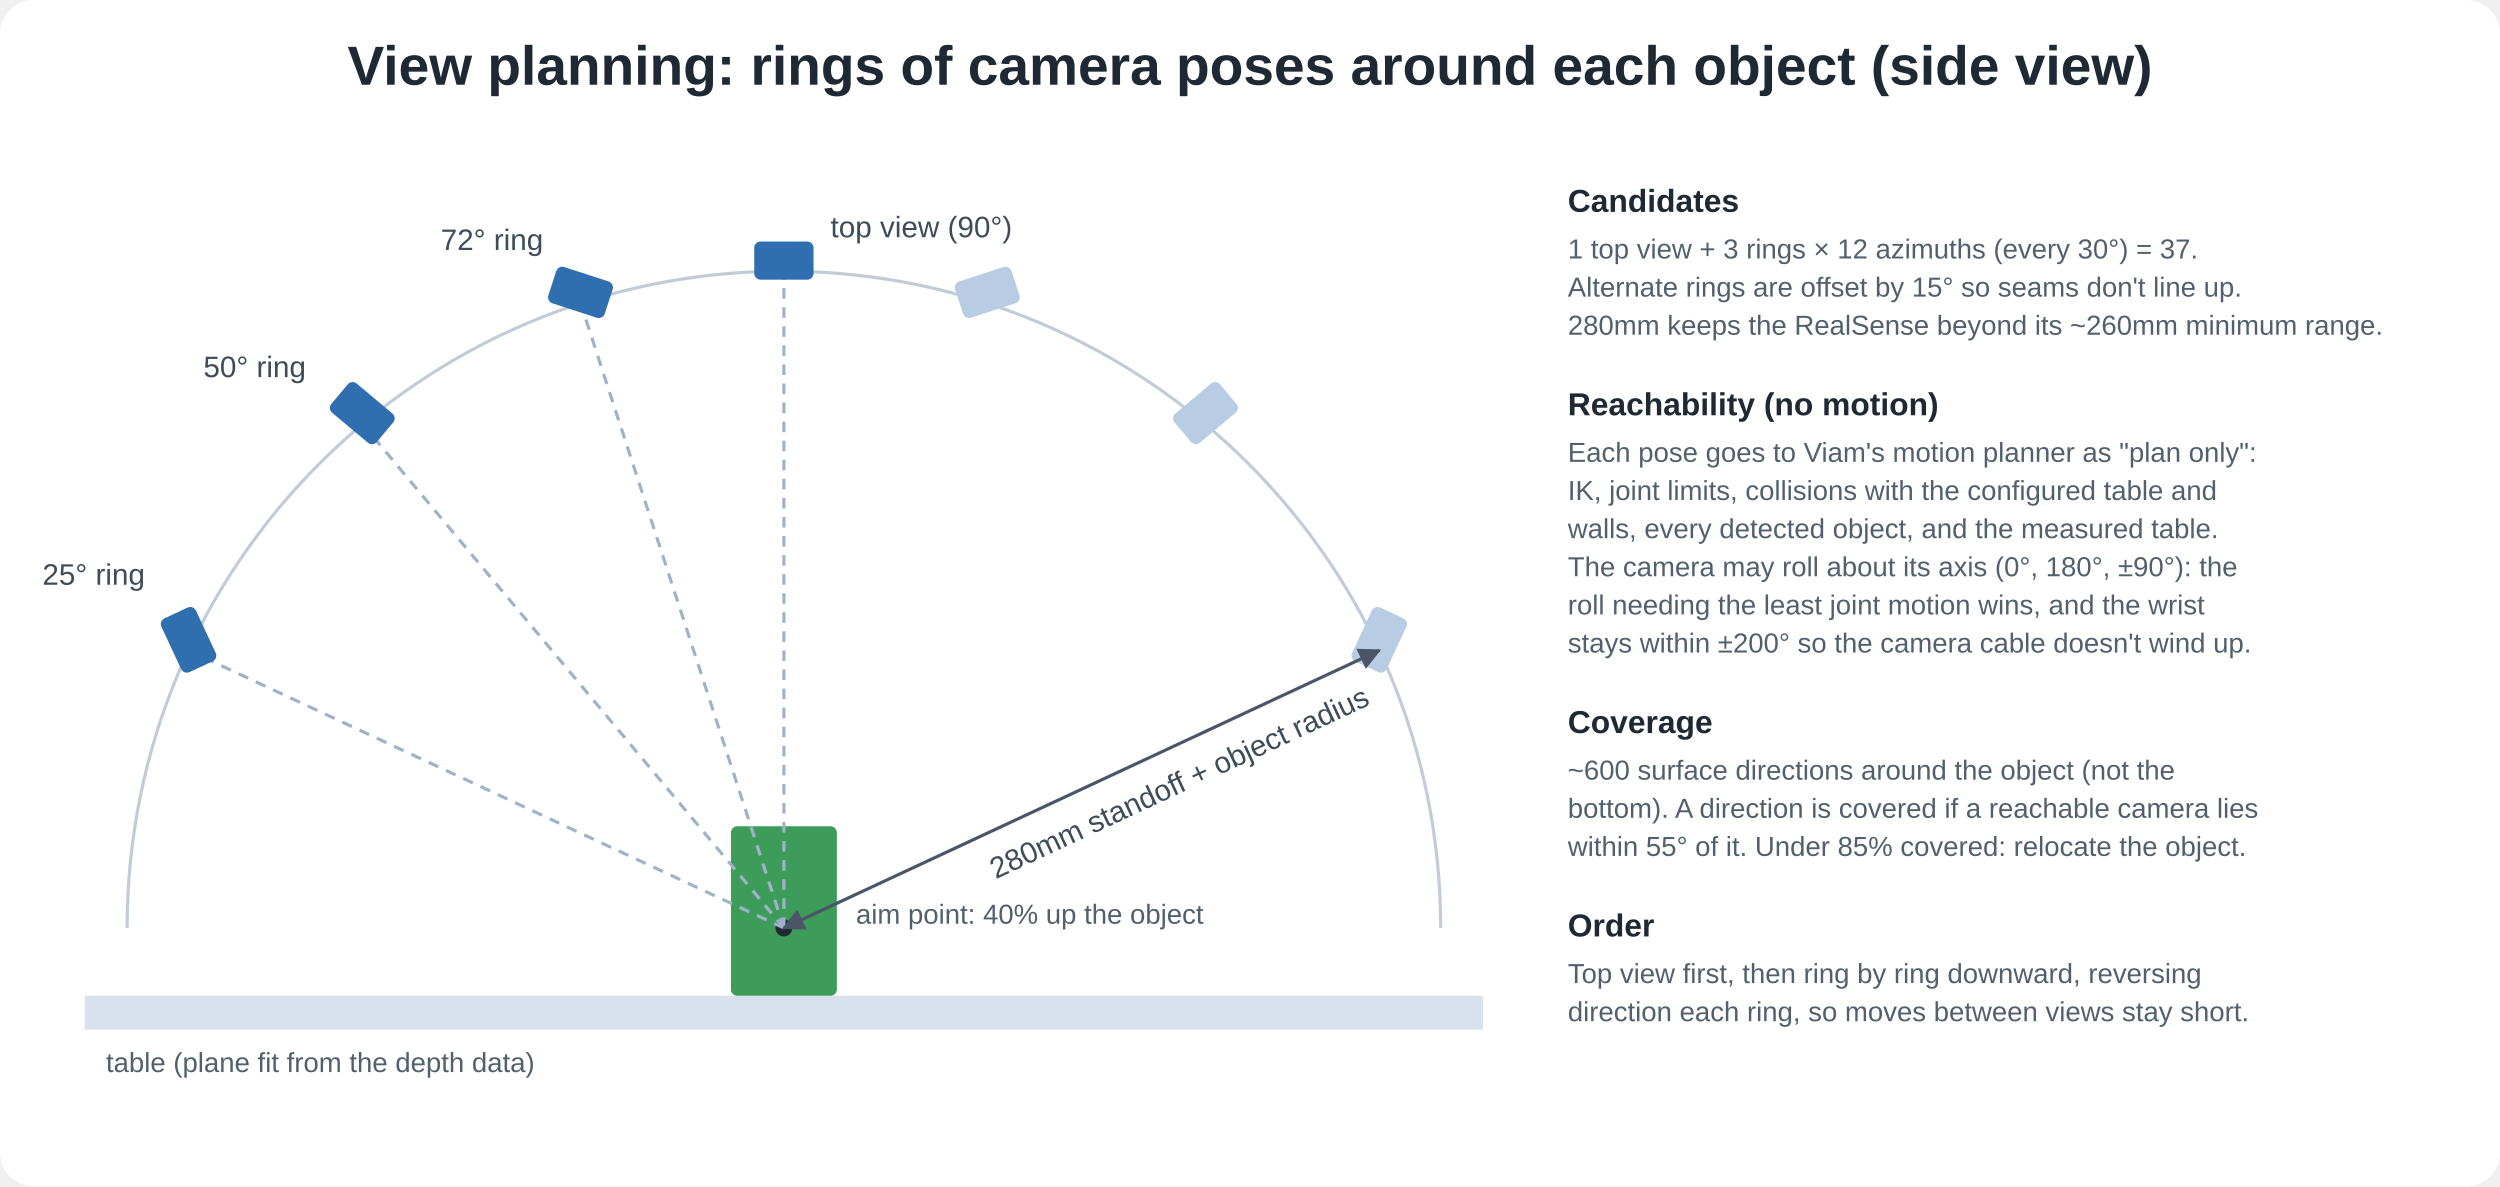
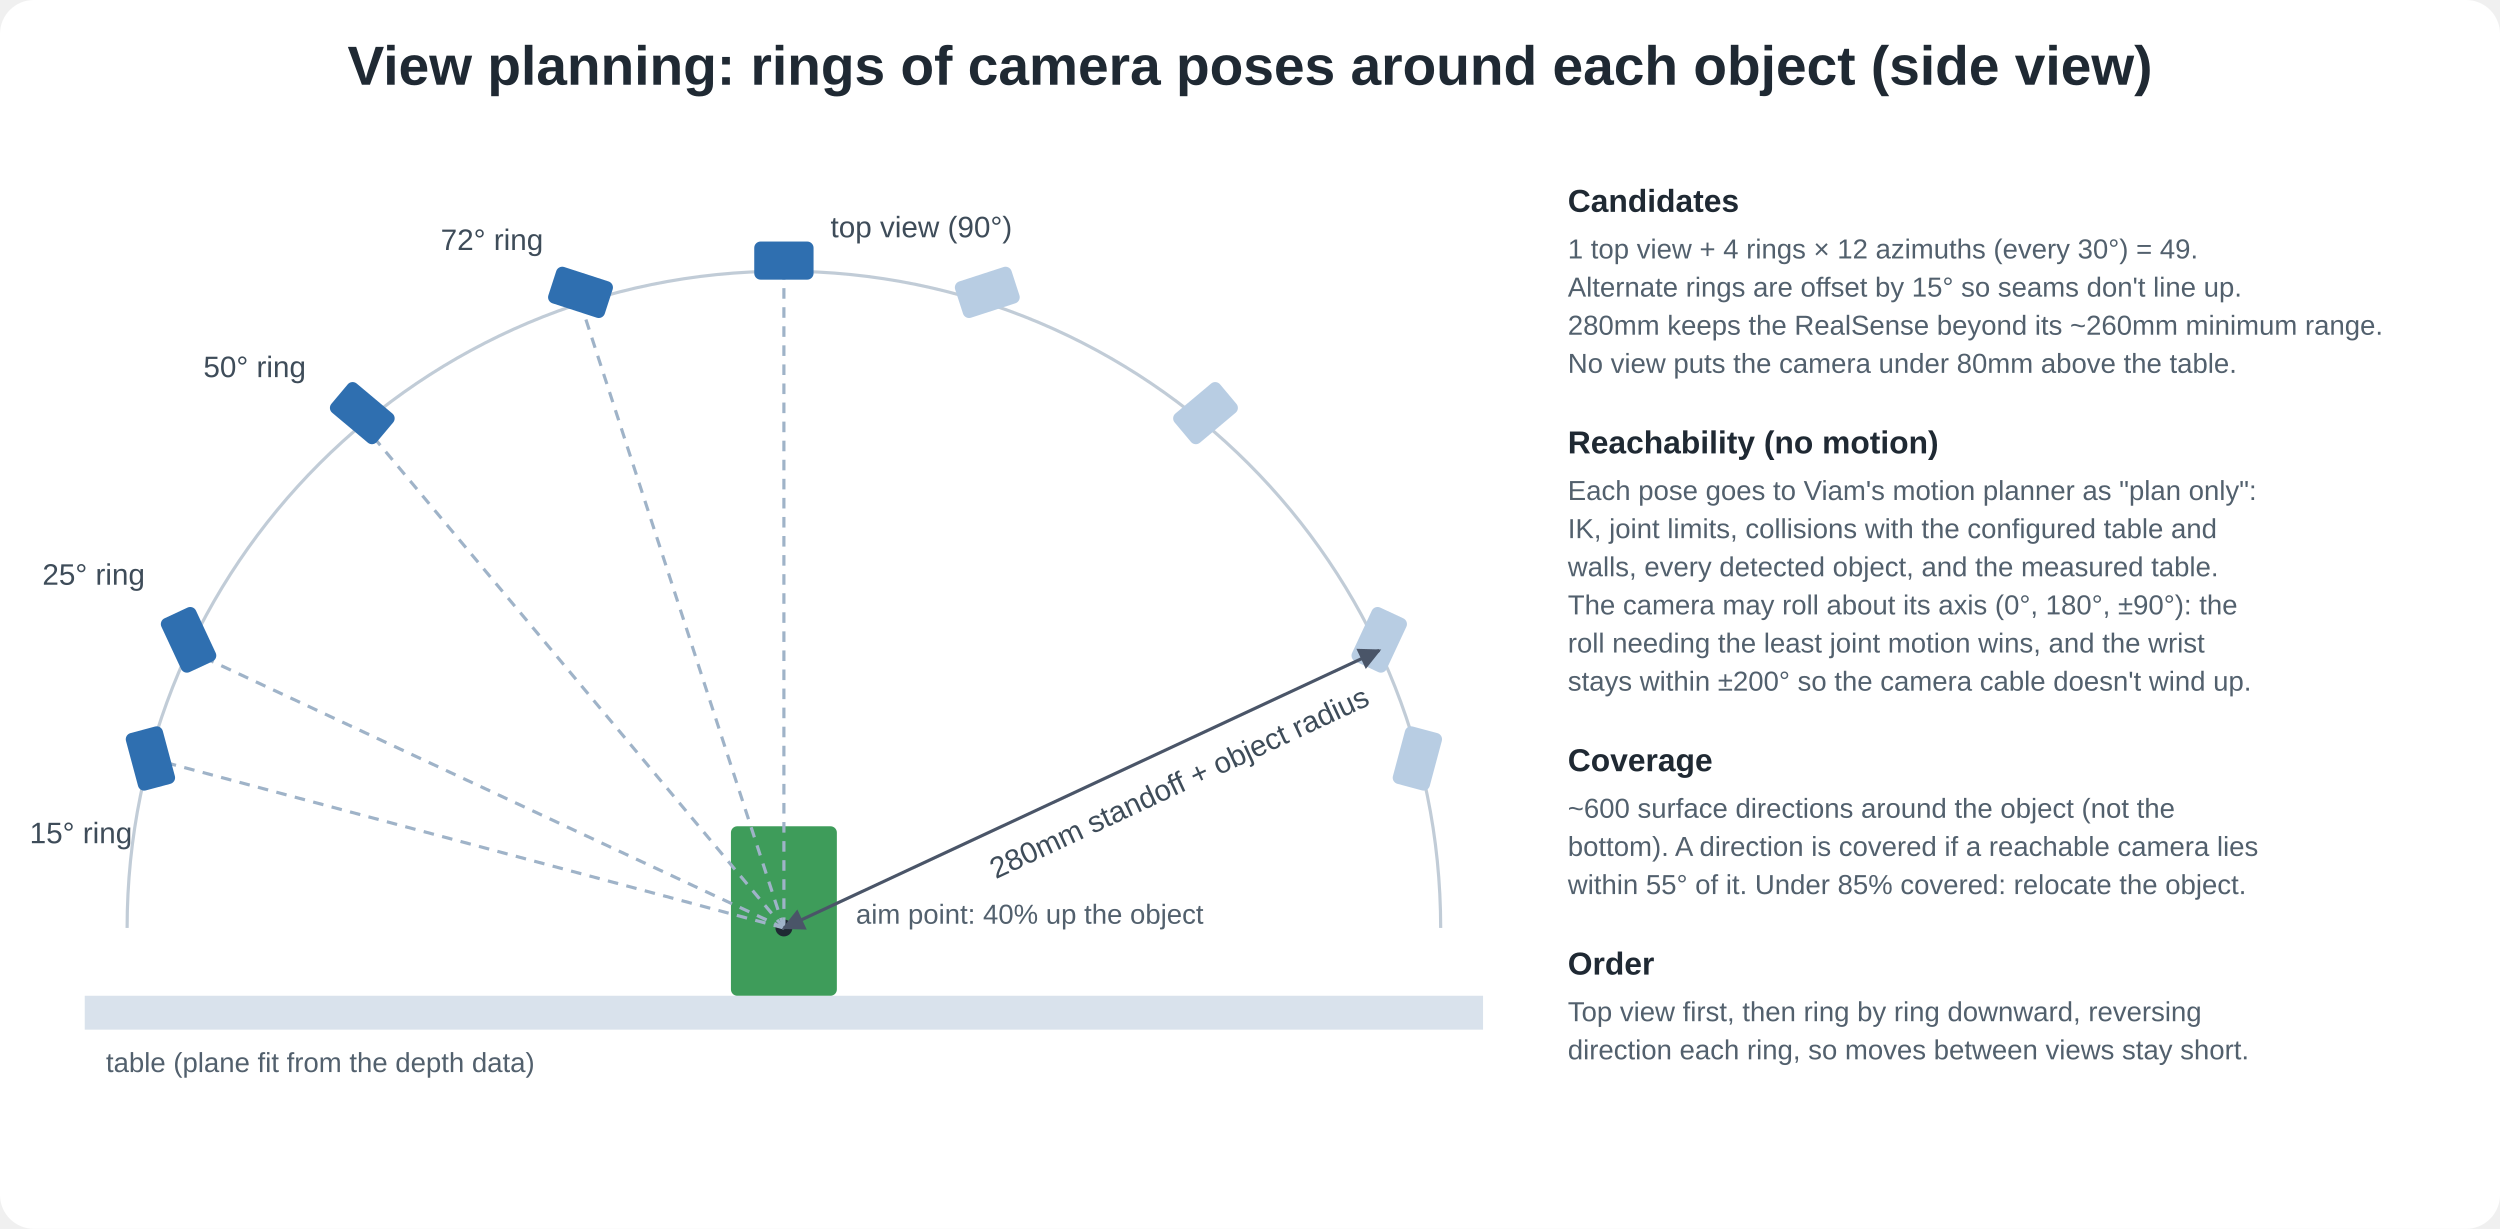
- <svg xmlns="http://www.w3.org/2000/svg" width="1180" height="560" viewBox="0 0 1180 560" font-family="Liberation Sans, Arial, Helvetica, sans-serif">
+ <svg xmlns="http://www.w3.org/2000/svg" width="1180" height="580" viewBox="0 0 1180 580" font-family="Liberation Sans, Arial, Helvetica, sans-serif">
  <defs>
    <marker id="arrow" viewBox="0 0 10 10" refX="9" refY="5" markerWidth="7" markerHeight="7" orient="auto-start-reverse">
      <path d="M0,0 L10,5 L0,10 z" fill="#4A5568" />
    </marker>
    <style>
      .title { font-size: 26px; font-weight: 700; fill: #1F2933; }
      .label { font-size: 14px; fill: #3E4C59; }
      .bold { font-size: 15px; font-weight: 700; fill: #1F2933; }
      .desc { font-size: 13px; fill: #52606D; }
      .ray { stroke: #9FB3C8; stroke-width: 1.5; stroke-dasharray: 5 4; fill: none; }
      .ring { stroke: #C1CCD7; stroke-width: 1.5; fill: none; }
      .dim { stroke: #4A5568; stroke-width: 1.5; fill: none; marker-start: url(#arrow); marker-end: url(#arrow); }
    </style>
  </defs>
-   <rect x="0" y="0" width="1180" height="560" rx="16" fill="#FFFFFF" />
+   <rect x="0" y="0" width="1180" height="580" rx="16" fill="#FFFFFF" />
  <text x="590" y="40" text-anchor="middle" class="title">View planning: rings of camera poses around each object (side view)</text>
  <rect x="40" y="470" width="660" height="16" fill="#D9E2EC" />
  <text x="50" y="506" class="desc">table (plane fit from the depth data)</text>
  <rect x="345" y="390" width="50" height="80" fill="#3E9C5A" rx="3" />
  <circle cx="370" cy="438" r="4" fill="#1F2933" />
  <text x="404" y="436" class="desc">aim point: 40% up the object</text>
  <path d="M60,438 A310,310 0 0,1 680,438" class="ring" />
  <line x1="370" y1="438" x2="370" y2="128" class="ray" />
  <line x1="370" y1="438" x2="274" y2="143" class="ray" />
  <line x1="370" y1="438" x2="171" y2="200" class="ray" />
  <line x1="370" y1="438" x2="89" y2="307" class="ray" />
+   <line x1="370" y1="438" x2="71" y2="358" class="ray" />
  <g fill="#2F6FB0">
    <rect x="356" y="114" width="28" height="18" rx="3" />
    <rect x="260" y="129" width="28" height="18" rx="3" transform="rotate(18 274 138)" />
    <rect x="157" y="186" width="28" height="18" rx="3" transform="rotate(40 171 195)" />
    <rect x="75" y="293" width="28" height="18" rx="3" transform="rotate(65 89 302)" />
+     <rect x="57" y="349" width="28" height="18" rx="3" transform="rotate(75 71 358)" />
  </g>
  <text x="392" y="112" class="label">top view (90°)</text>
  <text x="208" y="118" class="label">72° ring</text>
  <text x="96" y="178" class="label">50° ring</text>
  <text x="20" y="276" class="label">25° ring</text>
+   <text x="14" y="398" class="label">15° ring</text>
  <g fill="#B8CDE3">
    <rect x="452" y="129" width="28" height="18" rx="3" transform="rotate(-18 466 138)" />
    <rect x="555" y="186" width="28" height="18" rx="3" transform="rotate(-40 569 195)" />
    <rect x="637" y="293" width="28" height="18" rx="3" transform="rotate(-65 651 302)" />
+     <rect x="655" y="349" width="28" height="18" rx="3" transform="rotate(-75 669 358)" />
  </g>
  <line x1="370" y1="438" x2="651" y2="307" class="dim" />
  <text x="470" y="415" class="label" transform="rotate(-25 470 415)">280mm standoff + object radius</text>
  <text x="740" y="100" class="bold">Candidates</text>
-   <text x="740" y="122" class="desc">1 top view + 3 rings × 12 azimuths (every 30°) = 37.</text>
+   <text x="740" y="122" class="desc">1 top view + 4 rings × 12 azimuths (every 30°) = 49.</text>
  <text x="740" y="140" class="desc">Alternate rings are offset by 15° so seams don't line up.</text>
  <text x="740" y="158" class="desc">280mm keeps the RealSense beyond its ~260mm minimum range.</text>
-   <text x="740" y="196" class="bold">Reachability (no motion)</text>
-   <text x="740" y="218" class="desc">Each pose goes to Viam's motion planner as "plan only":</text>
-   <text x="740" y="236" class="desc">IK, joint limits, collisions with the configured table and</text>
-   <text x="740" y="254" class="desc">walls, every detected object, and the measured table.</text>
-   <text x="740" y="272" class="desc">The camera may roll about its axis (0°, 180°, ±90°): the</text>
-   <text x="740" y="290" class="desc">roll needing the least joint motion wins, and the wrist</text>
-   <text x="740" y="308" class="desc">stays within ±200° so the camera cable doesn't wind up.</text>
-   <text x="740" y="346" class="bold">Coverage</text>
-   <text x="740" y="368" class="desc">~600 surface directions around the object (not the</text>
-   <text x="740" y="386" class="desc">bottom). A direction is covered if a reachable camera lies</text>
-   <text x="740" y="404" class="desc">within 55° of it. Under 85% covered: relocate the object.</text>
-   <text x="740" y="442" class="bold">Order</text>
-   <text x="740" y="464" class="desc">Top view first, then ring by ring downward, reversing</text>
-   <text x="740" y="482" class="desc">direction each ring, so moves between views stay short.</text>
+   <text x="740" y="176" class="desc">No view puts the camera under 80mm above the table.</text>
+   <text x="740" y="214" class="bold">Reachability (no motion)</text>
+   <text x="740" y="236" class="desc">Each pose goes to Viam's motion planner as "plan only":</text>
+   <text x="740" y="254" class="desc">IK, joint limits, collisions with the configured table and</text>
+   <text x="740" y="272" class="desc">walls, every detected object, and the measured table.</text>
+   <text x="740" y="290" class="desc">The camera may roll about its axis (0°, 180°, ±90°): the</text>
+   <text x="740" y="308" class="desc">roll needing the least joint motion wins, and the wrist</text>
+   <text x="740" y="326" class="desc">stays within ±200° so the camera cable doesn't wind up.</text>
+   <text x="740" y="364" class="bold">Coverage</text>
+   <text x="740" y="386" class="desc">~600 surface directions around the object (not the</text>
+   <text x="740" y="404" class="desc">bottom). A direction is covered if a reachable camera lies</text>
+   <text x="740" y="422" class="desc">within 55° of it. Under 85% covered: relocate the object.</text>
+   <text x="740" y="460" class="bold">Order</text>
+   <text x="740" y="482" class="desc">Top view first, then ring by ring downward, reversing</text>
+   <text x="740" y="500" class="desc">direction each ring, so moves between views stay short.</text>
</svg>
